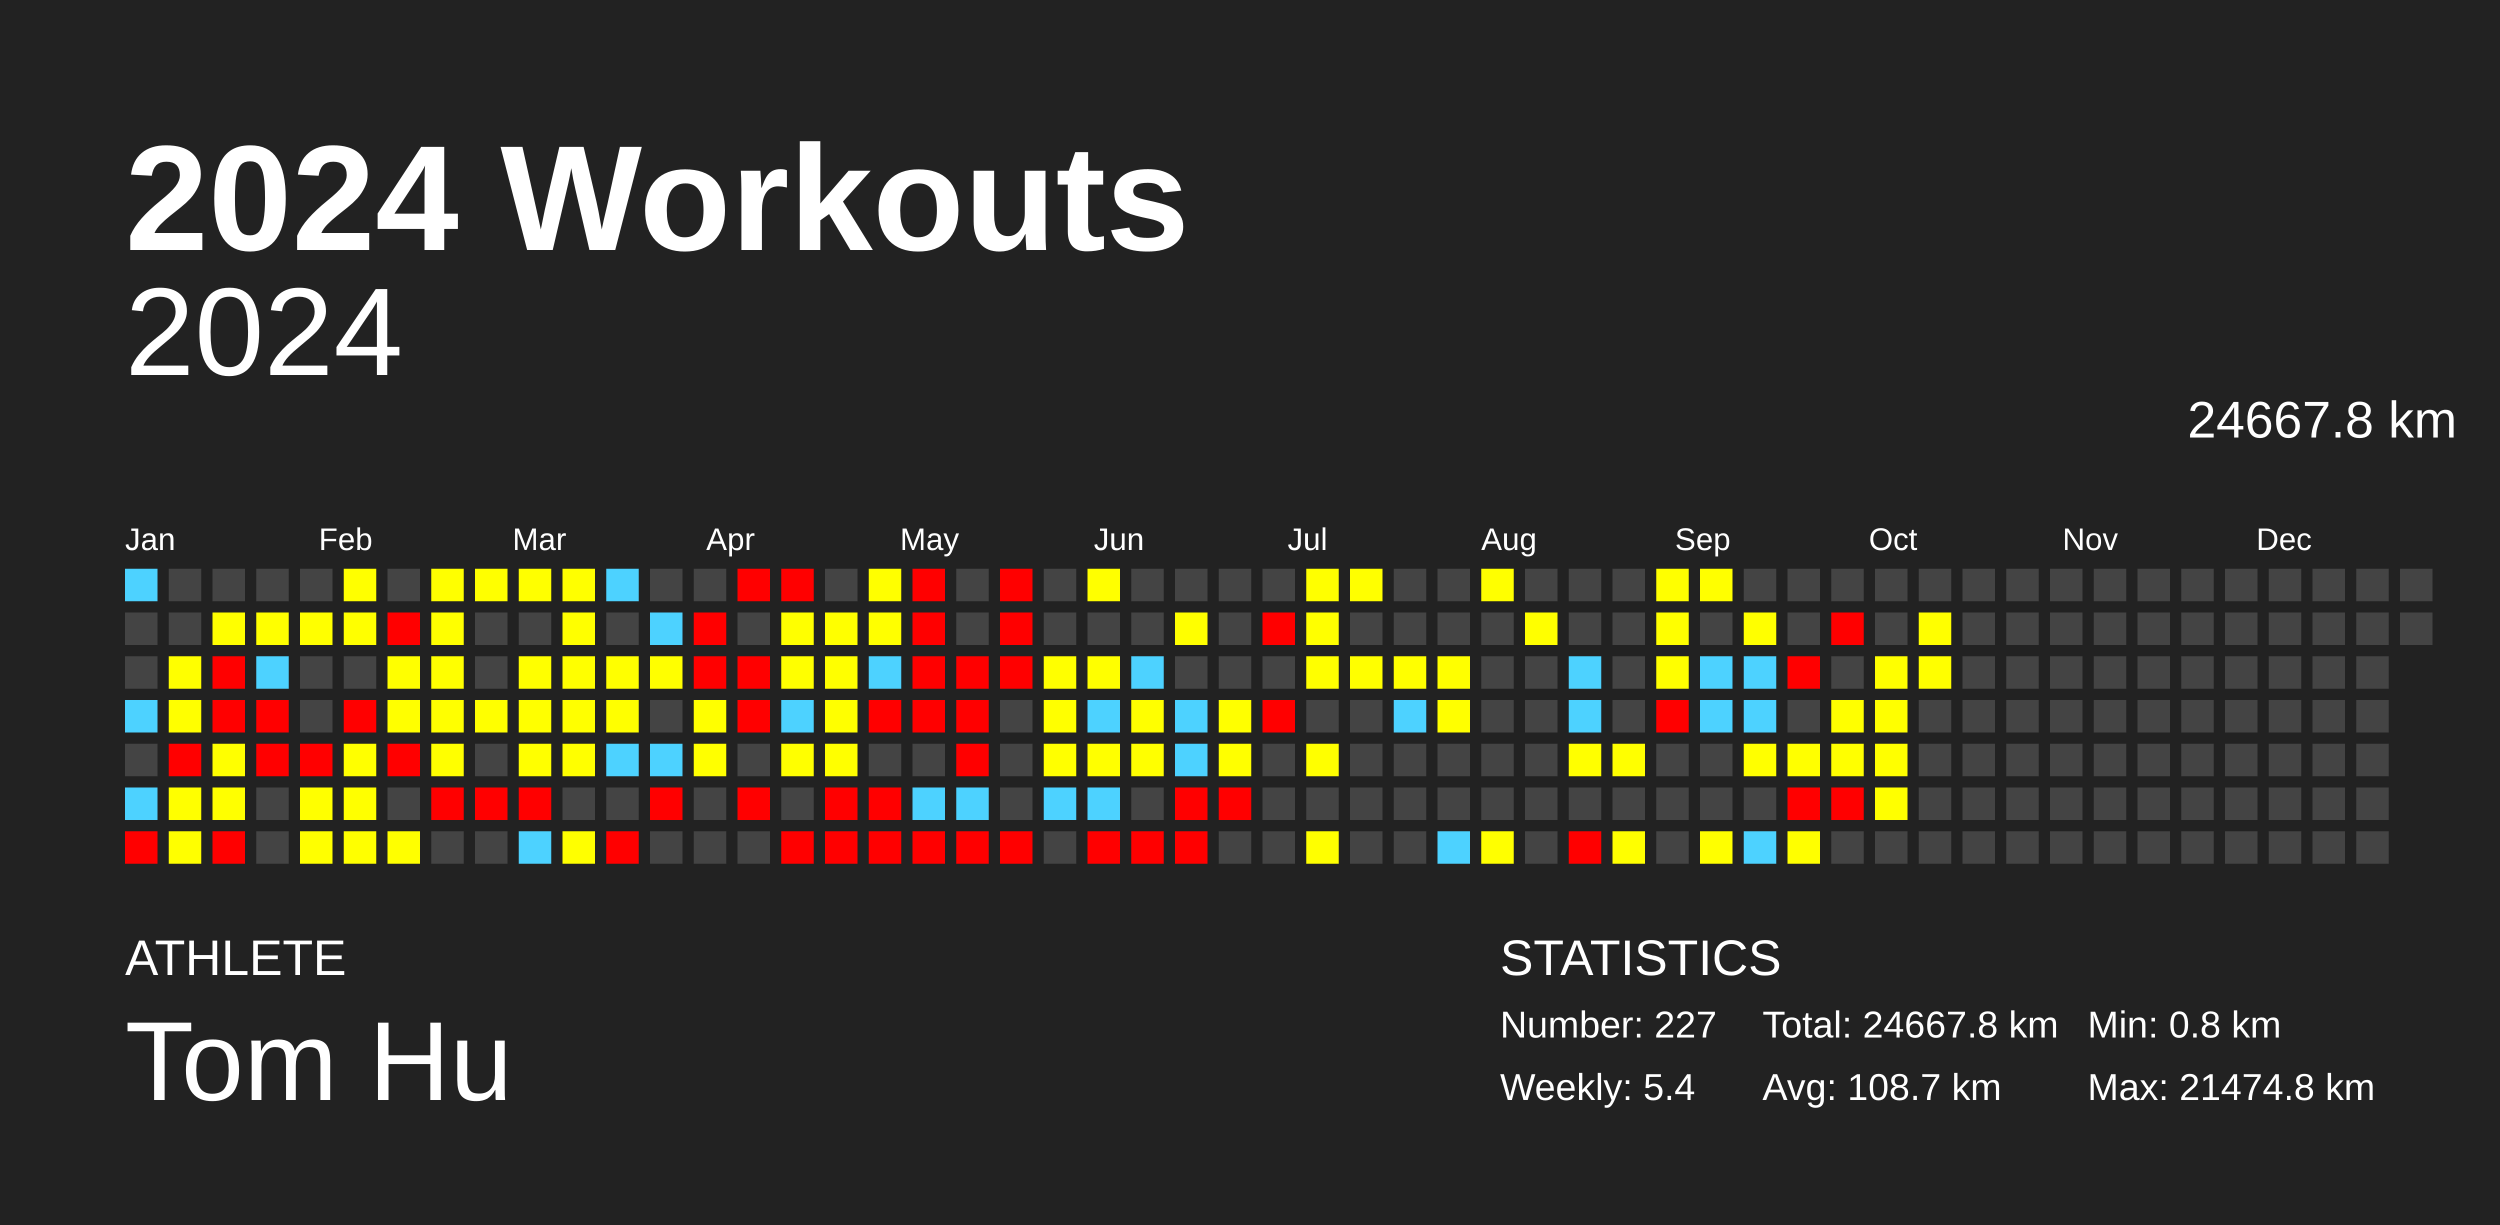
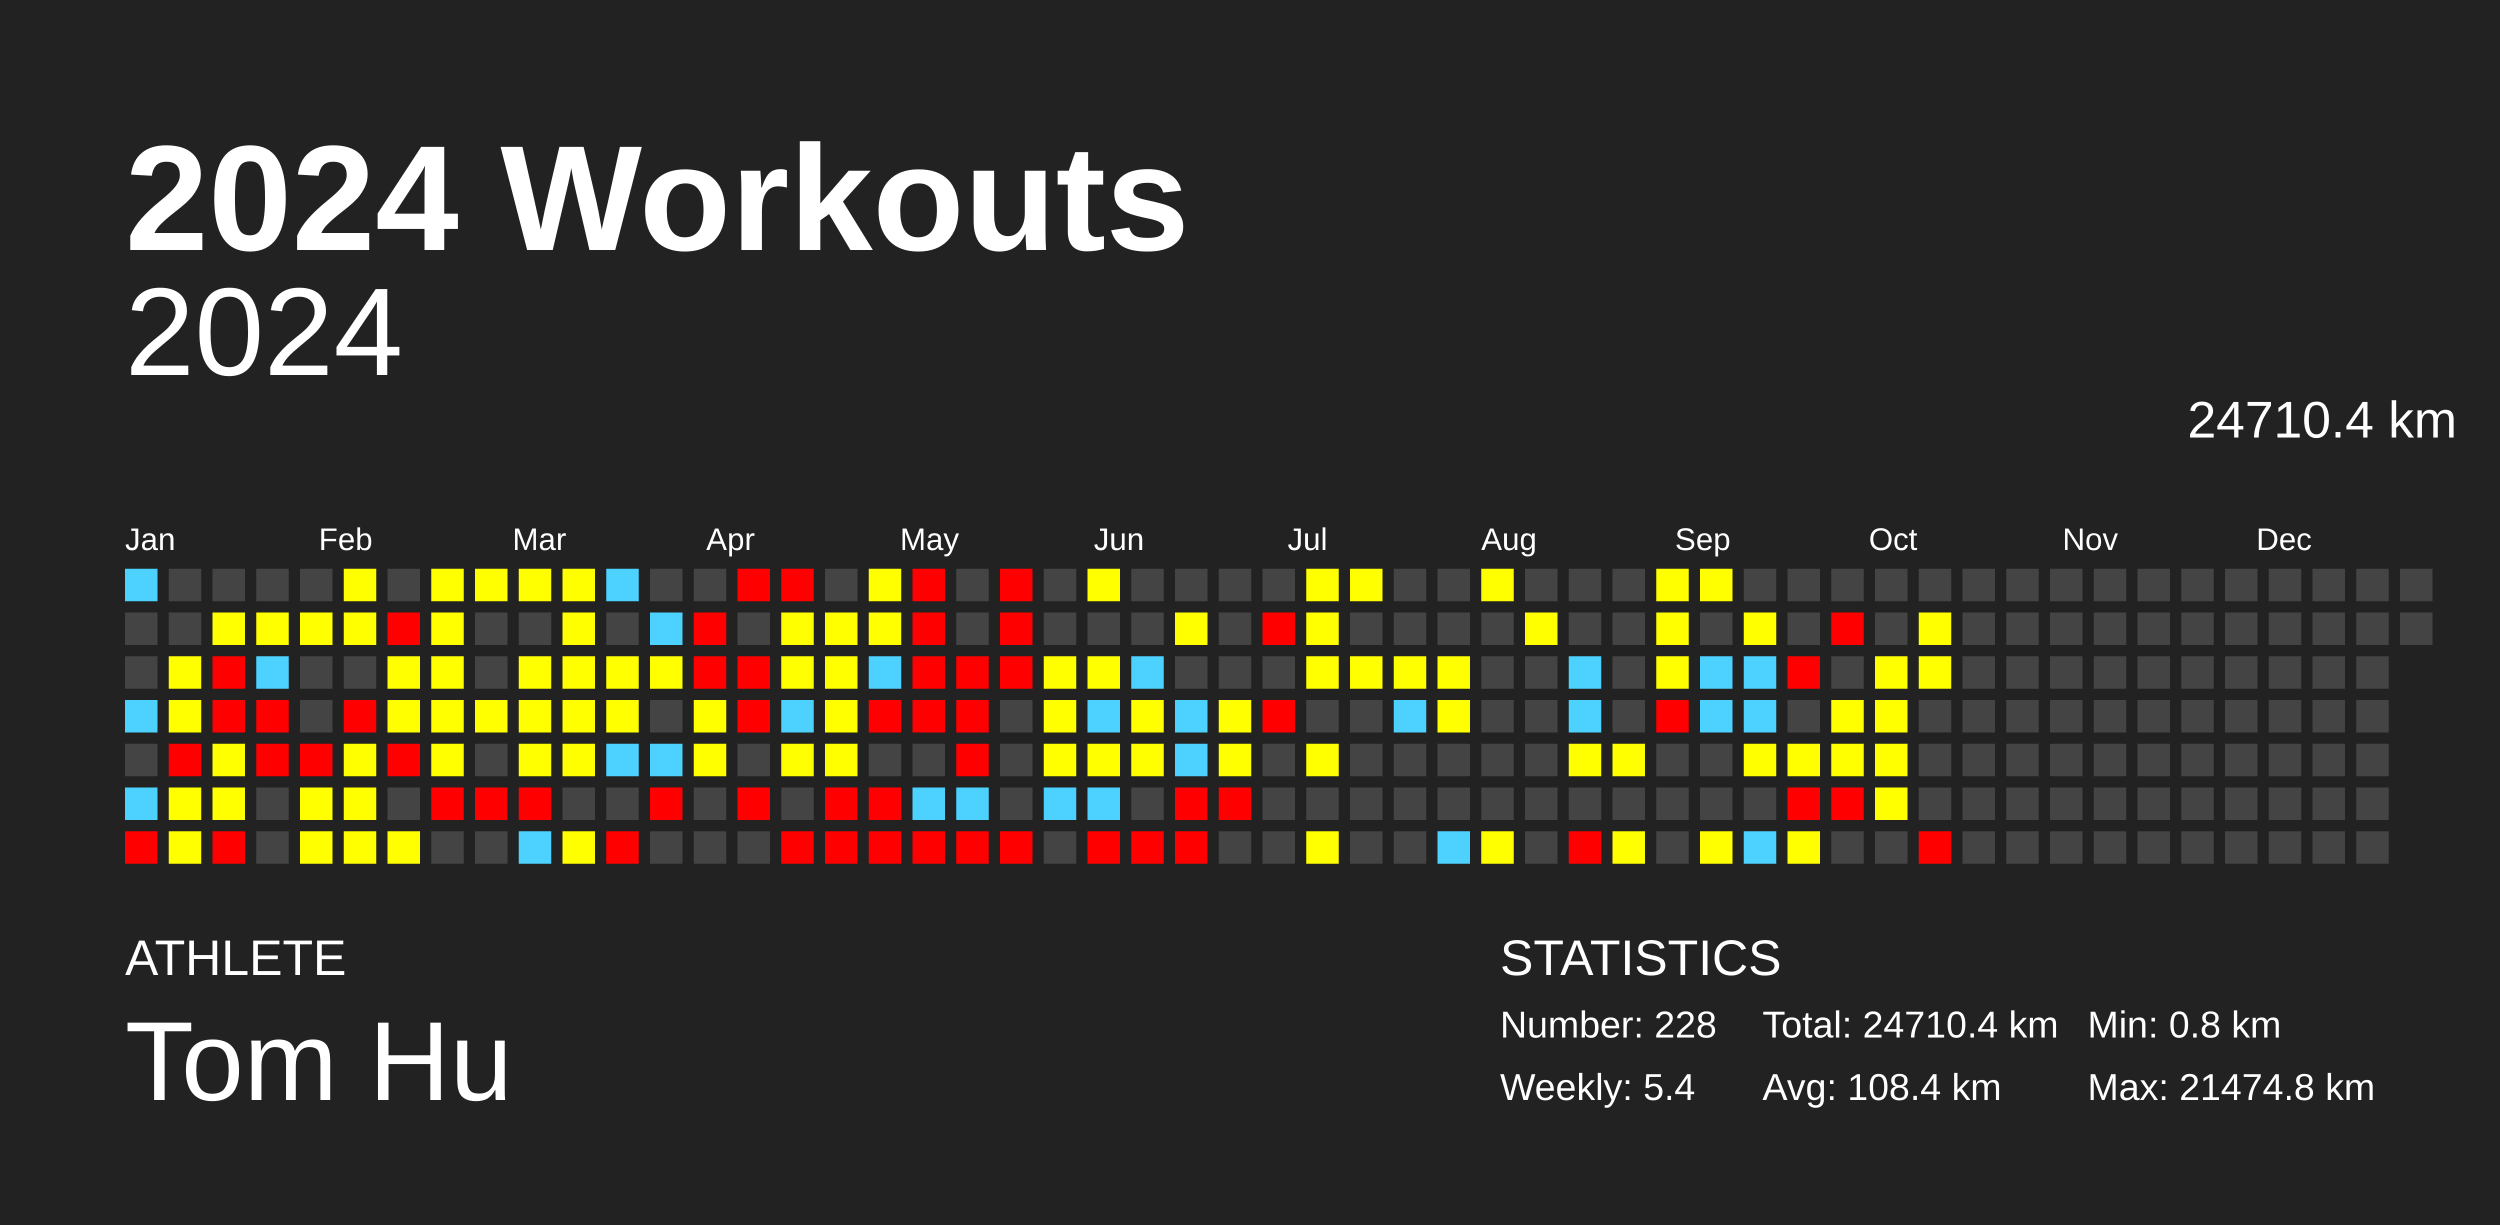
<svg xmlns="http://www.w3.org/2000/svg" baseProfile="full" height="98mm" version="1.1" viewBox="0,0,200,98" width="200mm">
  <defs />
  <rect fill="#222222" height="98" width="200" x="0" y="0" />
  <text fill="#FFFFFF" style="font-size:12px; font-family:Arial; font-weight:bold;" x="10" y="20">2024 Workouts</text>
  <text fill="#FFFFFF" style="font-size:4px; font-family:Arial" x="10" y="78">ATHLETE</text>
  <text fill="#FFFFFF" style="font-size:9px; font-family:Arial" x="10" y="88">Tom Hu</text>
  <text fill="#FFFFFF" style="font-size:4px; font-family:Arial" x="120" y="78">STATISTICS</text>
-   <text fill="#FFFFFF" style="font-size:3px; font-family:Arial" x="120" y="83">Number: 227</text>
+   <text fill="#FFFFFF" style="font-size:3px; font-family:Arial" x="120" y="83">Number: 228</text>
  <text fill="#FFFFFF" style="font-size:3px; font-family:Arial" x="120" y="88">Weekly: 5.4</text>
-   <text fill="#FFFFFF" style="font-size:3px; font-family:Arial" x="141" y="83">Total: 24667.8 km</text>
-   <text fill="#FFFFFF" style="font-size:3px; font-family:Arial" x="141" y="88">Avg: 108.7 km</text>
+   <text fill="#FFFFFF" style="font-size:3px; font-family:Arial" x="141" y="83">Total: 24710.4 km</text>
+   <text fill="#FFFFFF" style="font-size:3px; font-family:Arial" x="141" y="88">Avg: 108.4 km</text>
  <text fill="#FFFFFF" style="font-size:3px; font-family:Arial" x="167" y="83">Min: 0.8 km</text>
  <text fill="#FFFFFF" style="font-size:3px; font-family:Arial" x="167" y="88">Max: 21474.8 km</text>
  <text alignment-baseline="hanging" fill="#FFFFFF" style="font-size:10.0px; font-family:Arial;" x="10" y="30">2024</text>
-   <text alignment-baseline="hanging" fill="#FFFFFF" style="font-size:4.125px; font-family:Arial;" x="175" y="35">24667.8 km</text>
+   <text alignment-baseline="hanging" fill="#FFFFFF" style="font-size:4.125px; font-family:Arial;" x="175" y="35">24710.4 km</text>
  <text fill="#FFFFFF" style="font-size:2.5px; font-family:Arial" x="10.0" y="44">Jan</text>
  <text fill="#FFFFFF" style="font-size:2.5px; font-family:Arial" x="25.5" y="44">Feb</text>
  <text fill="#FFFFFF" style="font-size:2.5px; font-family:Arial" x="41.0" y="44">Mar</text>
  <text fill="#FFFFFF" style="font-size:2.5px; font-family:Arial" x="56.5" y="44">Apr</text>
  <text fill="#FFFFFF" style="font-size:2.5px; font-family:Arial" x="72.0" y="44">May</text>
  <text fill="#FFFFFF" style="font-size:2.5px; font-family:Arial" x="87.5" y="44">Jun</text>
  <text fill="#FFFFFF" style="font-size:2.5px; font-family:Arial" x="103.0" y="44">Jul</text>
  <text fill="#FFFFFF" style="font-size:2.5px; font-family:Arial" x="118.5" y="44">Aug</text>
  <text fill="#FFFFFF" style="font-size:2.5px; font-family:Arial" x="134.0" y="44">Sep</text>
  <text fill="#FFFFFF" style="font-size:2.5px; font-family:Arial" x="149.5" y="44">Oct</text>
  <text fill="#FFFFFF" style="font-size:2.5px; font-family:Arial" x="165.0" y="44">Nov</text>
  <text fill="#FFFFFF" style="font-size:2.5px; font-family:Arial" x="180.5" y="44">Dec</text>
  <rect fill="#4dd2ff" height="2.6" width="2.6" x="10.0" y="45.5" />
  <rect fill="#444444" height="2.6" width="2.6" x="10.0" y="49.0" />
  <rect fill="#444444" height="2.6" width="2.6" x="10.0" y="52.5" />
  <rect fill="#4dd2ff" height="2.6" width="2.6" x="10.0" y="56.0" />
  <rect fill="#444444" height="2.6" width="2.6" x="10.0" y="59.5" />
  <rect fill="#4dd2ff" height="2.6" width="2.6" x="10.0" y="63.0" />
  <rect fill="red" height="2.6" width="2.6" x="10.0" y="66.5" />
  <rect fill="#444444" height="2.6" width="2.6" x="13.5" y="45.5" />
  <rect fill="#444444" height="2.6" width="2.6" x="13.5" y="49.0" />
  <rect fill="#ffff00" height="2.6" width="2.6" x="13.5" y="52.5" />
  <rect fill="#ffff00" height="2.6" width="2.6" x="13.5" y="56.0" />
  <rect fill="red" height="2.6" width="2.6" x="13.5" y="59.5" />
  <rect fill="#ffff00" height="2.6" width="2.6" x="13.5" y="63.0" />
  <rect fill="#ffff00" height="2.6" width="2.6" x="13.5" y="66.5" />
  <rect fill="#444444" height="2.6" width="2.6" x="17.0" y="45.5" />
  <rect fill="#ffff00" height="2.6" width="2.6" x="17.0" y="49.0" />
  <rect fill="red" height="2.6" width="2.6" x="17.0" y="52.5" />
  <rect fill="red" height="2.6" width="2.6" x="17.0" y="56.0" />
  <rect fill="#ffff00" height="2.6" width="2.6" x="17.0" y="59.5" />
  <rect fill="#ffff00" height="2.6" width="2.6" x="17.0" y="63.0" />
  <rect fill="red" height="2.6" width="2.6" x="17.0" y="66.5" />
  <rect fill="#444444" height="2.6" width="2.6" x="20.5" y="45.5" />
  <rect fill="#ffff00" height="2.6" width="2.6" x="20.5" y="49.0" />
  <rect fill="#4dd2ff" height="2.6" width="2.6" x="20.5" y="52.5" />
  <rect fill="red" height="2.6" width="2.6" x="20.5" y="56.0" />
  <rect fill="red" height="2.6" width="2.6" x="20.5" y="59.5" />
  <rect fill="#444444" height="2.6" width="2.6" x="20.5" y="63.0" />
  <rect fill="#444444" height="2.6" width="2.6" x="20.5" y="66.5" />
  <rect fill="#444444" height="2.6" width="2.6" x="24.0" y="45.5" />
  <rect fill="#ffff00" height="2.6" width="2.6" x="24.0" y="49.0" />
  <rect fill="#444444" height="2.6" width="2.6" x="24.0" y="52.5" />
  <rect fill="#444444" height="2.6" width="2.6" x="24.0" y="56.0" />
  <rect fill="red" height="2.6" width="2.6" x="24.0" y="59.5" />
  <rect fill="#ffff00" height="2.6" width="2.6" x="24.0" y="63.0" />
  <rect fill="#ffff00" height="2.6" width="2.6" x="24.0" y="66.5" />
  <rect fill="#ffff00" height="2.6" width="2.6" x="27.5" y="45.5" />
  <rect fill="#ffff00" height="2.6" width="2.6" x="27.5" y="49.0" />
  <rect fill="#444444" height="2.6" width="2.6" x="27.5" y="52.5" />
  <rect fill="red" height="2.6" width="2.6" x="27.5" y="56.0" />
  <rect fill="#ffff00" height="2.6" width="2.6" x="27.5" y="59.5" />
  <rect fill="#ffff00" height="2.6" width="2.6" x="27.5" y="63.0" />
  <rect fill="#ffff00" height="2.6" width="2.6" x="27.5" y="66.5" />
  <rect fill="#444444" height="2.6" width="2.6" x="31.0" y="45.5" />
  <rect fill="red" height="2.6" width="2.6" x="31.0" y="49.0" />
  <rect fill="#ffff00" height="2.6" width="2.6" x="31.0" y="52.5" />
  <rect fill="#ffff00" height="2.6" width="2.6" x="31.0" y="56.0" />
  <rect fill="red" height="2.6" width="2.6" x="31.0" y="59.5" />
  <rect fill="#444444" height="2.6" width="2.6" x="31.0" y="63.0" />
  <rect fill="#ffff00" height="2.6" width="2.6" x="31.0" y="66.5" />
  <rect fill="#ffff00" height="2.6" width="2.6" x="34.5" y="45.5" />
  <rect fill="#ffff00" height="2.6" width="2.6" x="34.5" y="49.0" />
  <rect fill="#ffff00" height="2.6" width="2.6" x="34.5" y="52.5" />
  <rect fill="#ffff00" height="2.6" width="2.6" x="34.5" y="56.0" />
  <rect fill="#ffff00" height="2.6" width="2.6" x="34.5" y="59.5" />
  <rect fill="red" height="2.6" width="2.6" x="34.5" y="63.0" />
  <rect fill="#444444" height="2.6" width="2.6" x="34.5" y="66.5" />
  <rect fill="#ffff00" height="2.6" width="2.6" x="38.0" y="45.5" />
  <rect fill="#444444" height="2.6" width="2.6" x="38.0" y="49.0" />
  <rect fill="#444444" height="2.6" width="2.6" x="38.0" y="52.5" />
  <rect fill="#ffff00" height="2.6" width="2.6" x="38.0" y="56.0" />
  <rect fill="#444444" height="2.6" width="2.6" x="38.0" y="59.5" />
  <rect fill="red" height="2.6" width="2.6" x="38.0" y="63.0" />
  <rect fill="#444444" height="2.6" width="2.6" x="38.0" y="66.5" />
  <rect fill="#ffff00" height="2.6" width="2.6" x="41.5" y="45.5" />
  <rect fill="#444444" height="2.6" width="2.6" x="41.5" y="49.0" />
  <rect fill="#ffff00" height="2.6" width="2.6" x="41.5" y="52.5" />
  <rect fill="#ffff00" height="2.6" width="2.6" x="41.5" y="56.0" />
  <rect fill="#ffff00" height="2.6" width="2.6" x="41.5" y="59.5" />
  <rect fill="red" height="2.6" width="2.6" x="41.5" y="63.0" />
  <rect fill="#4dd2ff" height="2.6" width="2.6" x="41.5" y="66.5" />
  <rect fill="#ffff00" height="2.6" width="2.6" x="45.0" y="45.5" />
  <rect fill="#ffff00" height="2.6" width="2.6" x="45.0" y="49.0" />
  <rect fill="#ffff00" height="2.6" width="2.6" x="45.0" y="52.5" />
  <rect fill="#ffff00" height="2.6" width="2.6" x="45.0" y="56.0" />
  <rect fill="#ffff00" height="2.6" width="2.6" x="45.0" y="59.5" />
  <rect fill="#444444" height="2.6" width="2.6" x="45.0" y="63.0" />
  <rect fill="#ffff00" height="2.6" width="2.6" x="45.0" y="66.5" />
  <rect fill="#4dd2ff" height="2.6" width="2.6" x="48.5" y="45.5" />
  <rect fill="#444444" height="2.6" width="2.6" x="48.5" y="49.0" />
  <rect fill="#ffff00" height="2.6" width="2.6" x="48.5" y="52.5" />
  <rect fill="#ffff00" height="2.6" width="2.6" x="48.5" y="56.0" />
  <rect fill="#4dd2ff" height="2.6" width="2.6" x="48.5" y="59.5" />
  <rect fill="#444444" height="2.6" width="2.6" x="48.5" y="63.0" />
  <rect fill="red" height="2.6" width="2.6" x="48.5" y="66.5" />
  <rect fill="#444444" height="2.6" width="2.6" x="52.0" y="45.5" />
  <rect fill="#4dd2ff" height="2.6" width="2.6" x="52.0" y="49.0" />
  <rect fill="#ffff00" height="2.6" width="2.6" x="52.0" y="52.5" />
  <rect fill="#444444" height="2.6" width="2.6" x="52.0" y="56.0" />
  <rect fill="#4dd2ff" height="2.6" width="2.6" x="52.0" y="59.5" />
  <rect fill="red" height="2.6" width="2.6" x="52.0" y="63.0" />
  <rect fill="#444444" height="2.6" width="2.6" x="52.0" y="66.5" />
  <rect fill="#444444" height="2.6" width="2.6" x="55.5" y="45.5" />
  <rect fill="red" height="2.6" width="2.6" x="55.5" y="49.0" />
  <rect fill="red" height="2.6" width="2.6" x="55.5" y="52.5" />
  <rect fill="#ffff00" height="2.6" width="2.6" x="55.5" y="56.0" />
  <rect fill="#ffff00" height="2.6" width="2.6" x="55.5" y="59.5" />
  <rect fill="#444444" height="2.6" width="2.6" x="55.5" y="63.0" />
  <rect fill="#444444" height="2.6" width="2.6" x="55.5" y="66.5" />
  <rect fill="red" height="2.6" width="2.6" x="59.0" y="45.5" />
  <rect fill="#444444" height="2.6" width="2.6" x="59.0" y="49.0" />
  <rect fill="red" height="2.6" width="2.6" x="59.0" y="52.5" />
  <rect fill="red" height="2.6" width="2.6" x="59.0" y="56.0" />
  <rect fill="#444444" height="2.6" width="2.6" x="59.0" y="59.5" />
  <rect fill="red" height="2.6" width="2.6" x="59.0" y="63.0" />
  <rect fill="#444444" height="2.6" width="2.6" x="59.0" y="66.5" />
  <rect fill="red" height="2.6" width="2.6" x="62.5" y="45.5" />
  <rect fill="#ffff00" height="2.6" width="2.6" x="62.5" y="49.0" />
  <rect fill="#ffff00" height="2.6" width="2.6" x="62.5" y="52.5" />
  <rect fill="#4dd2ff" height="2.6" width="2.6" x="62.5" y="56.0" />
  <rect fill="#ffff00" height="2.6" width="2.6" x="62.5" y="59.5" />
  <rect fill="#444444" height="2.6" width="2.6" x="62.5" y="63.0" />
  <rect fill="red" height="2.6" width="2.6" x="62.5" y="66.5" />
  <rect fill="#444444" height="2.6" width="2.6" x="66.0" y="45.5" />
  <rect fill="#ffff00" height="2.6" width="2.6" x="66.0" y="49.0" />
  <rect fill="#ffff00" height="2.6" width="2.6" x="66.0" y="52.5" />
  <rect fill="#ffff00" height="2.6" width="2.6" x="66.0" y="56.0" />
  <rect fill="#ffff00" height="2.6" width="2.6" x="66.0" y="59.5" />
  <rect fill="red" height="2.6" width="2.6" x="66.0" y="63.0" />
  <rect fill="red" height="2.6" width="2.6" x="66.0" y="66.5" />
  <rect fill="#ffff00" height="2.6" width="2.6" x="69.5" y="45.5" />
  <rect fill="#ffff00" height="2.6" width="2.6" x="69.5" y="49.0" />
  <rect fill="#4dd2ff" height="2.6" width="2.6" x="69.5" y="52.5" />
  <rect fill="red" height="2.6" width="2.6" x="69.5" y="56.0" />
  <rect fill="#444444" height="2.6" width="2.6" x="69.5" y="59.5" />
  <rect fill="red" height="2.6" width="2.6" x="69.5" y="63.0" />
  <rect fill="red" height="2.6" width="2.6" x="69.5" y="66.5" />
  <rect fill="red" height="2.6" width="2.6" x="73.0" y="45.5" />
  <rect fill="red" height="2.6" width="2.6" x="73.0" y="49.0" />
  <rect fill="red" height="2.6" width="2.6" x="73.0" y="52.5" />
  <rect fill="red" height="2.6" width="2.6" x="73.0" y="56.0" />
  <rect fill="#444444" height="2.6" width="2.6" x="73.0" y="59.5" />
  <rect fill="#4dd2ff" height="2.6" width="2.6" x="73.0" y="63.0" />
  <rect fill="red" height="2.6" width="2.6" x="73.0" y="66.5" />
  <rect fill="#444444" height="2.6" width="2.6" x="76.5" y="45.5" />
  <rect fill="#444444" height="2.6" width="2.6" x="76.5" y="49.0" />
  <rect fill="red" height="2.6" width="2.6" x="76.5" y="52.5" />
  <rect fill="red" height="2.6" width="2.6" x="76.5" y="56.0" />
  <rect fill="red" height="2.6" width="2.6" x="76.5" y="59.5" />
  <rect fill="#4dd2ff" height="2.6" width="2.6" x="76.5" y="63.0" />
  <rect fill="red" height="2.6" width="2.6" x="76.5" y="66.5" />
  <rect fill="red" height="2.6" width="2.6" x="80.0" y="45.5" />
  <rect fill="red" height="2.6" width="2.6" x="80.0" y="49.0" />
  <rect fill="red" height="2.6" width="2.6" x="80.0" y="52.5" />
  <rect fill="#444444" height="2.6" width="2.6" x="80.0" y="56.0" />
  <rect fill="#444444" height="2.6" width="2.6" x="80.0" y="59.5" />
  <rect fill="#444444" height="2.6" width="2.6" x="80.0" y="63.0" />
  <rect fill="red" height="2.6" width="2.6" x="80.0" y="66.5" />
  <rect fill="#444444" height="2.6" width="2.6" x="83.5" y="45.5" />
  <rect fill="#444444" height="2.6" width="2.6" x="83.5" y="49.0" />
  <rect fill="#ffff00" height="2.6" width="2.6" x="83.5" y="52.5" />
  <rect fill="#ffff00" height="2.6" width="2.6" x="83.5" y="56.0" />
  <rect fill="#ffff00" height="2.6" width="2.6" x="83.5" y="59.5" />
  <rect fill="#4dd2ff" height="2.6" width="2.6" x="83.5" y="63.0" />
  <rect fill="#444444" height="2.6" width="2.6" x="83.5" y="66.5" />
  <rect fill="#ffff00" height="2.6" width="2.6" x="87.0" y="45.5" />
  <rect fill="#444444" height="2.6" width="2.6" x="87.0" y="49.0" />
  <rect fill="#ffff00" height="2.6" width="2.6" x="87.0" y="52.5" />
  <rect fill="#4dd2ff" height="2.6" width="2.6" x="87.0" y="56.0" />
  <rect fill="#ffff00" height="2.6" width="2.6" x="87.0" y="59.5" />
  <rect fill="#4dd2ff" height="2.6" width="2.6" x="87.0" y="63.0" />
  <rect fill="red" height="2.6" width="2.6" x="87.0" y="66.5" />
  <rect fill="#444444" height="2.6" width="2.6" x="90.5" y="45.5" />
  <rect fill="#444444" height="2.6" width="2.6" x="90.5" y="49.0" />
  <rect fill="#4dd2ff" height="2.6" width="2.6" x="90.5" y="52.5" />
  <rect fill="#ffff00" height="2.6" width="2.6" x="90.5" y="56.0" />
  <rect fill="#ffff00" height="2.6" width="2.6" x="90.5" y="59.5" />
  <rect fill="#444444" height="2.6" width="2.6" x="90.5" y="63.0" />
  <rect fill="red" height="2.6" width="2.6" x="90.5" y="66.5" />
  <rect fill="#444444" height="2.6" width="2.6" x="94.0" y="45.5" />
  <rect fill="#ffff00" height="2.6" width="2.6" x="94.0" y="49.0" />
  <rect fill="#444444" height="2.6" width="2.6" x="94.0" y="52.5" />
  <rect fill="#4dd2ff" height="2.6" width="2.6" x="94.0" y="56.0" />
  <rect fill="#4dd2ff" height="2.6" width="2.6" x="94.0" y="59.5" />
  <rect fill="red" height="2.6" width="2.6" x="94.0" y="63.0" />
  <rect fill="red" height="2.6" width="2.6" x="94.0" y="66.5" />
  <rect fill="#444444" height="2.6" width="2.6" x="97.5" y="45.5" />
  <rect fill="#444444" height="2.6" width="2.6" x="97.5" y="49.0" />
  <rect fill="#444444" height="2.6" width="2.6" x="97.5" y="52.5" />
  <rect fill="#ffff00" height="2.6" width="2.6" x="97.5" y="56.0" />
  <rect fill="#ffff00" height="2.6" width="2.6" x="97.5" y="59.5" />
  <rect fill="red" height="2.6" width="2.6" x="97.5" y="63.0" />
  <rect fill="#444444" height="2.6" width="2.6" x="97.5" y="66.5" />
  <rect fill="#444444" height="2.6" width="2.6" x="101.0" y="45.5" />
  <rect fill="red" height="2.6" width="2.6" x="101.0" y="49.0" />
  <rect fill="#444444" height="2.6" width="2.6" x="101.0" y="52.5" />
  <rect fill="red" height="2.6" width="2.6" x="101.0" y="56.0" />
  <rect fill="#444444" height="2.6" width="2.6" x="101.0" y="59.5" />
  <rect fill="#444444" height="2.6" width="2.6" x="101.0" y="63.0" />
  <rect fill="#444444" height="2.6" width="2.6" x="101.0" y="66.5" />
  <rect fill="#ffff00" height="2.6" width="2.6" x="104.5" y="45.5" />
  <rect fill="#ffff00" height="2.6" width="2.6" x="104.5" y="49.0" />
  <rect fill="#ffff00" height="2.6" width="2.6" x="104.5" y="52.5" />
  <rect fill="#444444" height="2.6" width="2.6" x="104.5" y="56.0" />
  <rect fill="#ffff00" height="2.6" width="2.6" x="104.5" y="59.5" />
  <rect fill="#444444" height="2.6" width="2.6" x="104.5" y="63.0" />
  <rect fill="#ffff00" height="2.6" width="2.6" x="104.5" y="66.5" />
  <rect fill="#ffff00" height="2.6" width="2.6" x="108.0" y="45.5" />
  <rect fill="#444444" height="2.6" width="2.6" x="108.0" y="49.0" />
  <rect fill="#ffff00" height="2.6" width="2.6" x="108.0" y="52.5" />
  <rect fill="#444444" height="2.6" width="2.6" x="108.0" y="56.0" />
  <rect fill="#444444" height="2.6" width="2.6" x="108.0" y="59.5" />
  <rect fill="#444444" height="2.6" width="2.6" x="108.0" y="63.0" />
  <rect fill="#444444" height="2.6" width="2.6" x="108.0" y="66.5" />
  <rect fill="#444444" height="2.6" width="2.6" x="111.5" y="45.5" />
  <rect fill="#444444" height="2.6" width="2.6" x="111.5" y="49.0" />
  <rect fill="#ffff00" height="2.6" width="2.6" x="111.5" y="52.5" />
  <rect fill="#4dd2ff" height="2.6" width="2.6" x="111.5" y="56.0" />
  <rect fill="#444444" height="2.6" width="2.6" x="111.5" y="59.5" />
  <rect fill="#444444" height="2.6" width="2.6" x="111.5" y="63.0" />
  <rect fill="#444444" height="2.6" width="2.6" x="111.5" y="66.5" />
  <rect fill="#444444" height="2.6" width="2.6" x="115.0" y="45.5" />
  <rect fill="#444444" height="2.6" width="2.6" x="115.0" y="49.0" />
  <rect fill="#ffff00" height="2.6" width="2.6" x="115.0" y="52.5" />
  <rect fill="#ffff00" height="2.6" width="2.6" x="115.0" y="56.0" />
  <rect fill="#444444" height="2.6" width="2.6" x="115.0" y="59.5" />
  <rect fill="#444444" height="2.6" width="2.6" x="115.0" y="63.0" />
  <rect fill="#4dd2ff" height="2.6" width="2.6" x="115.0" y="66.5" />
  <rect fill="#ffff00" height="2.6" width="2.6" x="118.5" y="45.5" />
  <rect fill="#444444" height="2.6" width="2.6" x="118.5" y="49.0" />
  <rect fill="#444444" height="2.6" width="2.6" x="118.5" y="52.5" />
  <rect fill="#444444" height="2.6" width="2.6" x="118.5" y="56.0" />
  <rect fill="#444444" height="2.6" width="2.6" x="118.5" y="59.5" />
  <rect fill="#444444" height="2.6" width="2.6" x="118.5" y="63.0" />
  <rect fill="#ffff00" height="2.6" width="2.6" x="118.5" y="66.5" />
  <rect fill="#444444" height="2.6" width="2.6" x="122.0" y="45.5" />
  <rect fill="#ffff00" height="2.6" width="2.6" x="122.0" y="49.0" />
  <rect fill="#444444" height="2.6" width="2.6" x="122.0" y="52.5" />
  <rect fill="#444444" height="2.6" width="2.6" x="122.0" y="56.0" />
  <rect fill="#444444" height="2.6" width="2.6" x="122.0" y="59.5" />
  <rect fill="#444444" height="2.6" width="2.6" x="122.0" y="63.0" />
  <rect fill="#444444" height="2.6" width="2.6" x="122.0" y="66.5" />
  <rect fill="#444444" height="2.6" width="2.6" x="125.5" y="45.5" />
  <rect fill="#444444" height="2.6" width="2.6" x="125.5" y="49.0" />
  <rect fill="#4dd2ff" height="2.6" width="2.6" x="125.5" y="52.5" />
  <rect fill="#4dd2ff" height="2.6" width="2.6" x="125.5" y="56.0" />
  <rect fill="#ffff00" height="2.6" width="2.6" x="125.5" y="59.5" />
  <rect fill="#444444" height="2.6" width="2.6" x="125.5" y="63.0" />
  <rect fill="red" height="2.6" width="2.6" x="125.5" y="66.5" />
  <rect fill="#444444" height="2.6" width="2.6" x="129.0" y="45.5" />
  <rect fill="#444444" height="2.6" width="2.6" x="129.0" y="49.0" />
  <rect fill="#444444" height="2.6" width="2.6" x="129.0" y="52.5" />
  <rect fill="#444444" height="2.6" width="2.6" x="129.0" y="56.0" />
  <rect fill="#ffff00" height="2.6" width="2.6" x="129.0" y="59.5" />
  <rect fill="#444444" height="2.6" width="2.6" x="129.0" y="63.0" />
  <rect fill="#ffff00" height="2.6" width="2.6" x="129.0" y="66.5" />
  <rect fill="#ffff00" height="2.6" width="2.6" x="132.5" y="45.5" />
  <rect fill="#ffff00" height="2.6" width="2.6" x="132.5" y="49.0" />
  <rect fill="#ffff00" height="2.6" width="2.6" x="132.5" y="52.5" />
  <rect fill="red" height="2.6" width="2.6" x="132.5" y="56.0" />
  <rect fill="#444444" height="2.6" width="2.6" x="132.5" y="59.5" />
  <rect fill="#444444" height="2.6" width="2.6" x="132.5" y="63.0" />
  <rect fill="#444444" height="2.6" width="2.6" x="132.5" y="66.5" />
  <rect fill="#ffff00" height="2.6" width="2.6" x="136.0" y="45.5" />
  <rect fill="#444444" height="2.6" width="2.6" x="136.0" y="49.0" />
  <rect fill="#4dd2ff" height="2.6" width="2.6" x="136.0" y="52.5" />
  <rect fill="#4dd2ff" height="2.6" width="2.6" x="136.0" y="56.0" />
  <rect fill="#444444" height="2.6" width="2.6" x="136.0" y="59.5" />
  <rect fill="#444444" height="2.6" width="2.6" x="136.0" y="63.0" />
  <rect fill="#ffff00" height="2.6" width="2.6" x="136.0" y="66.5" />
  <rect fill="#444444" height="2.6" width="2.6" x="139.5" y="45.5" />
  <rect fill="#ffff00" height="2.6" width="2.6" x="139.5" y="49.0" />
  <rect fill="#4dd2ff" height="2.6" width="2.6" x="139.5" y="52.5" />
  <rect fill="#4dd2ff" height="2.6" width="2.6" x="139.5" y="56.0" />
  <rect fill="#ffff00" height="2.6" width="2.6" x="139.5" y="59.5" />
  <rect fill="#444444" height="2.6" width="2.6" x="139.5" y="63.0" />
  <rect fill="#4dd2ff" height="2.6" width="2.6" x="139.5" y="66.5" />
  <rect fill="#444444" height="2.6" width="2.6" x="143.0" y="45.5" />
  <rect fill="#444444" height="2.6" width="2.6" x="143.0" y="49.0" />
  <rect fill="red" height="2.6" width="2.6" x="143.0" y="52.5" />
  <rect fill="#444444" height="2.6" width="2.6" x="143.0" y="56.0" />
  <rect fill="#ffff00" height="2.6" width="2.6" x="143.0" y="59.5" />
  <rect fill="red" height="2.6" width="2.6" x="143.0" y="63.0" />
  <rect fill="#ffff00" height="2.6" width="2.6" x="143.0" y="66.5" />
  <rect fill="#444444" height="2.6" width="2.6" x="146.5" y="45.5" />
  <rect fill="red" height="2.6" width="2.6" x="146.5" y="49.0" />
  <rect fill="#444444" height="2.6" width="2.6" x="146.5" y="52.5" />
  <rect fill="#ffff00" height="2.6" width="2.6" x="146.5" y="56.0" />
  <rect fill="#ffff00" height="2.6" width="2.6" x="146.5" y="59.5" />
  <rect fill="red" height="2.6" width="2.6" x="146.5" y="63.0" />
  <rect fill="#444444" height="2.6" width="2.6" x="146.5" y="66.5" />
  <rect fill="#444444" height="2.6" width="2.6" x="150.0" y="45.5" />
  <rect fill="#444444" height="2.6" width="2.6" x="150.0" y="49.0" />
  <rect fill="#ffff00" height="2.6" width="2.6" x="150.0" y="52.5" />
  <rect fill="#ffff00" height="2.6" width="2.6" x="150.0" y="56.0" />
  <rect fill="#ffff00" height="2.6" width="2.6" x="150.0" y="59.5" />
  <rect fill="#ffff00" height="2.6" width="2.6" x="150.0" y="63.0" />
  <rect fill="#444444" height="2.6" width="2.6" x="150.0" y="66.5" />
  <rect fill="#444444" height="2.6" width="2.6" x="153.5" y="45.5" />
  <rect fill="#ffff00" height="2.6" width="2.6" x="153.5" y="49.0" />
  <rect fill="#ffff00" height="2.6" width="2.6" x="153.5" y="52.5" />
  <rect fill="#444444" height="2.6" width="2.6" x="153.5" y="56.0" />
  <rect fill="#444444" height="2.6" width="2.6" x="153.5" y="59.5" />
  <rect fill="#444444" height="2.6" width="2.6" x="153.5" y="63.0" />
-   <rect fill="#444444" height="2.6" width="2.6" x="153.5" y="66.5" />
+   <rect fill="red" height="2.6" width="2.6" x="153.5" y="66.5" />
  <rect fill="#444444" height="2.6" width="2.6" x="157.0" y="45.5" />
  <rect fill="#444444" height="2.6" width="2.6" x="157.0" y="49.0" />
  <rect fill="#444444" height="2.6" width="2.6" x="157.0" y="52.5" />
  <rect fill="#444444" height="2.6" width="2.6" x="157.0" y="56.0" />
  <rect fill="#444444" height="2.6" width="2.6" x="157.0" y="59.5" />
  <rect fill="#444444" height="2.6" width="2.6" x="157.0" y="63.0" />
  <rect fill="#444444" height="2.6" width="2.6" x="157.0" y="66.5" />
  <rect fill="#444444" height="2.6" width="2.6" x="160.5" y="45.5" />
  <rect fill="#444444" height="2.6" width="2.6" x="160.5" y="49.0" />
  <rect fill="#444444" height="2.6" width="2.6" x="160.5" y="52.5" />
  <rect fill="#444444" height="2.6" width="2.6" x="160.5" y="56.0" />
  <rect fill="#444444" height="2.6" width="2.6" x="160.5" y="59.5" />
  <rect fill="#444444" height="2.6" width="2.6" x="160.5" y="63.0" />
  <rect fill="#444444" height="2.6" width="2.6" x="160.5" y="66.5" />
  <rect fill="#444444" height="2.6" width="2.6" x="164.0" y="45.5" />
  <rect fill="#444444" height="2.6" width="2.6" x="164.0" y="49.0" />
  <rect fill="#444444" height="2.6" width="2.6" x="164.0" y="52.5" />
  <rect fill="#444444" height="2.6" width="2.6" x="164.0" y="56.0" />
  <rect fill="#444444" height="2.6" width="2.6" x="164.0" y="59.5" />
  <rect fill="#444444" height="2.6" width="2.6" x="164.0" y="63.0" />
  <rect fill="#444444" height="2.6" width="2.6" x="164.0" y="66.5" />
  <rect fill="#444444" height="2.6" width="2.6" x="167.5" y="45.5" />
  <rect fill="#444444" height="2.6" width="2.6" x="167.5" y="49.0" />
  <rect fill="#444444" height="2.6" width="2.6" x="167.5" y="52.5" />
  <rect fill="#444444" height="2.6" width="2.6" x="167.5" y="56.0" />
  <rect fill="#444444" height="2.6" width="2.6" x="167.5" y="59.5" />
  <rect fill="#444444" height="2.6" width="2.6" x="167.5" y="63.0" />
  <rect fill="#444444" height="2.6" width="2.6" x="167.5" y="66.5" />
  <rect fill="#444444" height="2.6" width="2.6" x="171.0" y="45.5" />
  <rect fill="#444444" height="2.6" width="2.6" x="171.0" y="49.0" />
  <rect fill="#444444" height="2.6" width="2.6" x="171.0" y="52.5" />
  <rect fill="#444444" height="2.6" width="2.6" x="171.0" y="56.0" />
  <rect fill="#444444" height="2.6" width="2.6" x="171.0" y="59.5" />
  <rect fill="#444444" height="2.6" width="2.6" x="171.0" y="63.0" />
  <rect fill="#444444" height="2.6" width="2.6" x="171.0" y="66.5" />
  <rect fill="#444444" height="2.6" width="2.6" x="174.5" y="45.5" />
  <rect fill="#444444" height="2.6" width="2.6" x="174.5" y="49.0" />
  <rect fill="#444444" height="2.6" width="2.6" x="174.5" y="52.5" />
  <rect fill="#444444" height="2.6" width="2.6" x="174.5" y="56.0" />
  <rect fill="#444444" height="2.6" width="2.6" x="174.5" y="59.5" />
  <rect fill="#444444" height="2.6" width="2.6" x="174.5" y="63.0" />
  <rect fill="#444444" height="2.6" width="2.6" x="174.5" y="66.5" />
  <rect fill="#444444" height="2.6" width="2.6" x="178.0" y="45.5" />
  <rect fill="#444444" height="2.6" width="2.6" x="178.0" y="49.0" />
  <rect fill="#444444" height="2.6" width="2.6" x="178.0" y="52.5" />
  <rect fill="#444444" height="2.6" width="2.6" x="178.0" y="56.0" />
  <rect fill="#444444" height="2.6" width="2.6" x="178.0" y="59.5" />
  <rect fill="#444444" height="2.6" width="2.6" x="178.0" y="63.0" />
  <rect fill="#444444" height="2.6" width="2.6" x="178.0" y="66.5" />
  <rect fill="#444444" height="2.6" width="2.6" x="181.5" y="45.5" />
  <rect fill="#444444" height="2.6" width="2.6" x="181.5" y="49.0" />
  <rect fill="#444444" height="2.6" width="2.6" x="181.5" y="52.5" />
  <rect fill="#444444" height="2.6" width="2.6" x="181.5" y="56.0" />
  <rect fill="#444444" height="2.6" width="2.6" x="181.5" y="59.5" />
  <rect fill="#444444" height="2.6" width="2.6" x="181.5" y="63.0" />
  <rect fill="#444444" height="2.6" width="2.6" x="181.5" y="66.5" />
  <rect fill="#444444" height="2.6" width="2.6" x="185.0" y="45.5" />
  <rect fill="#444444" height="2.6" width="2.6" x="185.0" y="49.0" />
  <rect fill="#444444" height="2.6" width="2.6" x="185.0" y="52.5" />
  <rect fill="#444444" height="2.6" width="2.6" x="185.0" y="56.0" />
  <rect fill="#444444" height="2.6" width="2.6" x="185.0" y="59.5" />
  <rect fill="#444444" height="2.6" width="2.6" x="185.0" y="63.0" />
  <rect fill="#444444" height="2.6" width="2.6" x="185.0" y="66.5" />
  <rect fill="#444444" height="2.6" width="2.6" x="188.5" y="45.5" />
  <rect fill="#444444" height="2.6" width="2.6" x="188.5" y="49.0" />
  <rect fill="#444444" height="2.6" width="2.6" x="188.5" y="52.5" />
  <rect fill="#444444" height="2.6" width="2.6" x="188.5" y="56.0" />
  <rect fill="#444444" height="2.6" width="2.6" x="188.5" y="59.5" />
  <rect fill="#444444" height="2.6" width="2.6" x="188.5" y="63.0" />
  <rect fill="#444444" height="2.6" width="2.6" x="188.5" y="66.5" />
  <rect fill="#444444" height="2.6" width="2.6" x="192.0" y="45.5" />
  <rect fill="#444444" height="2.6" width="2.6" x="192.0" y="49.0" />
</svg>
